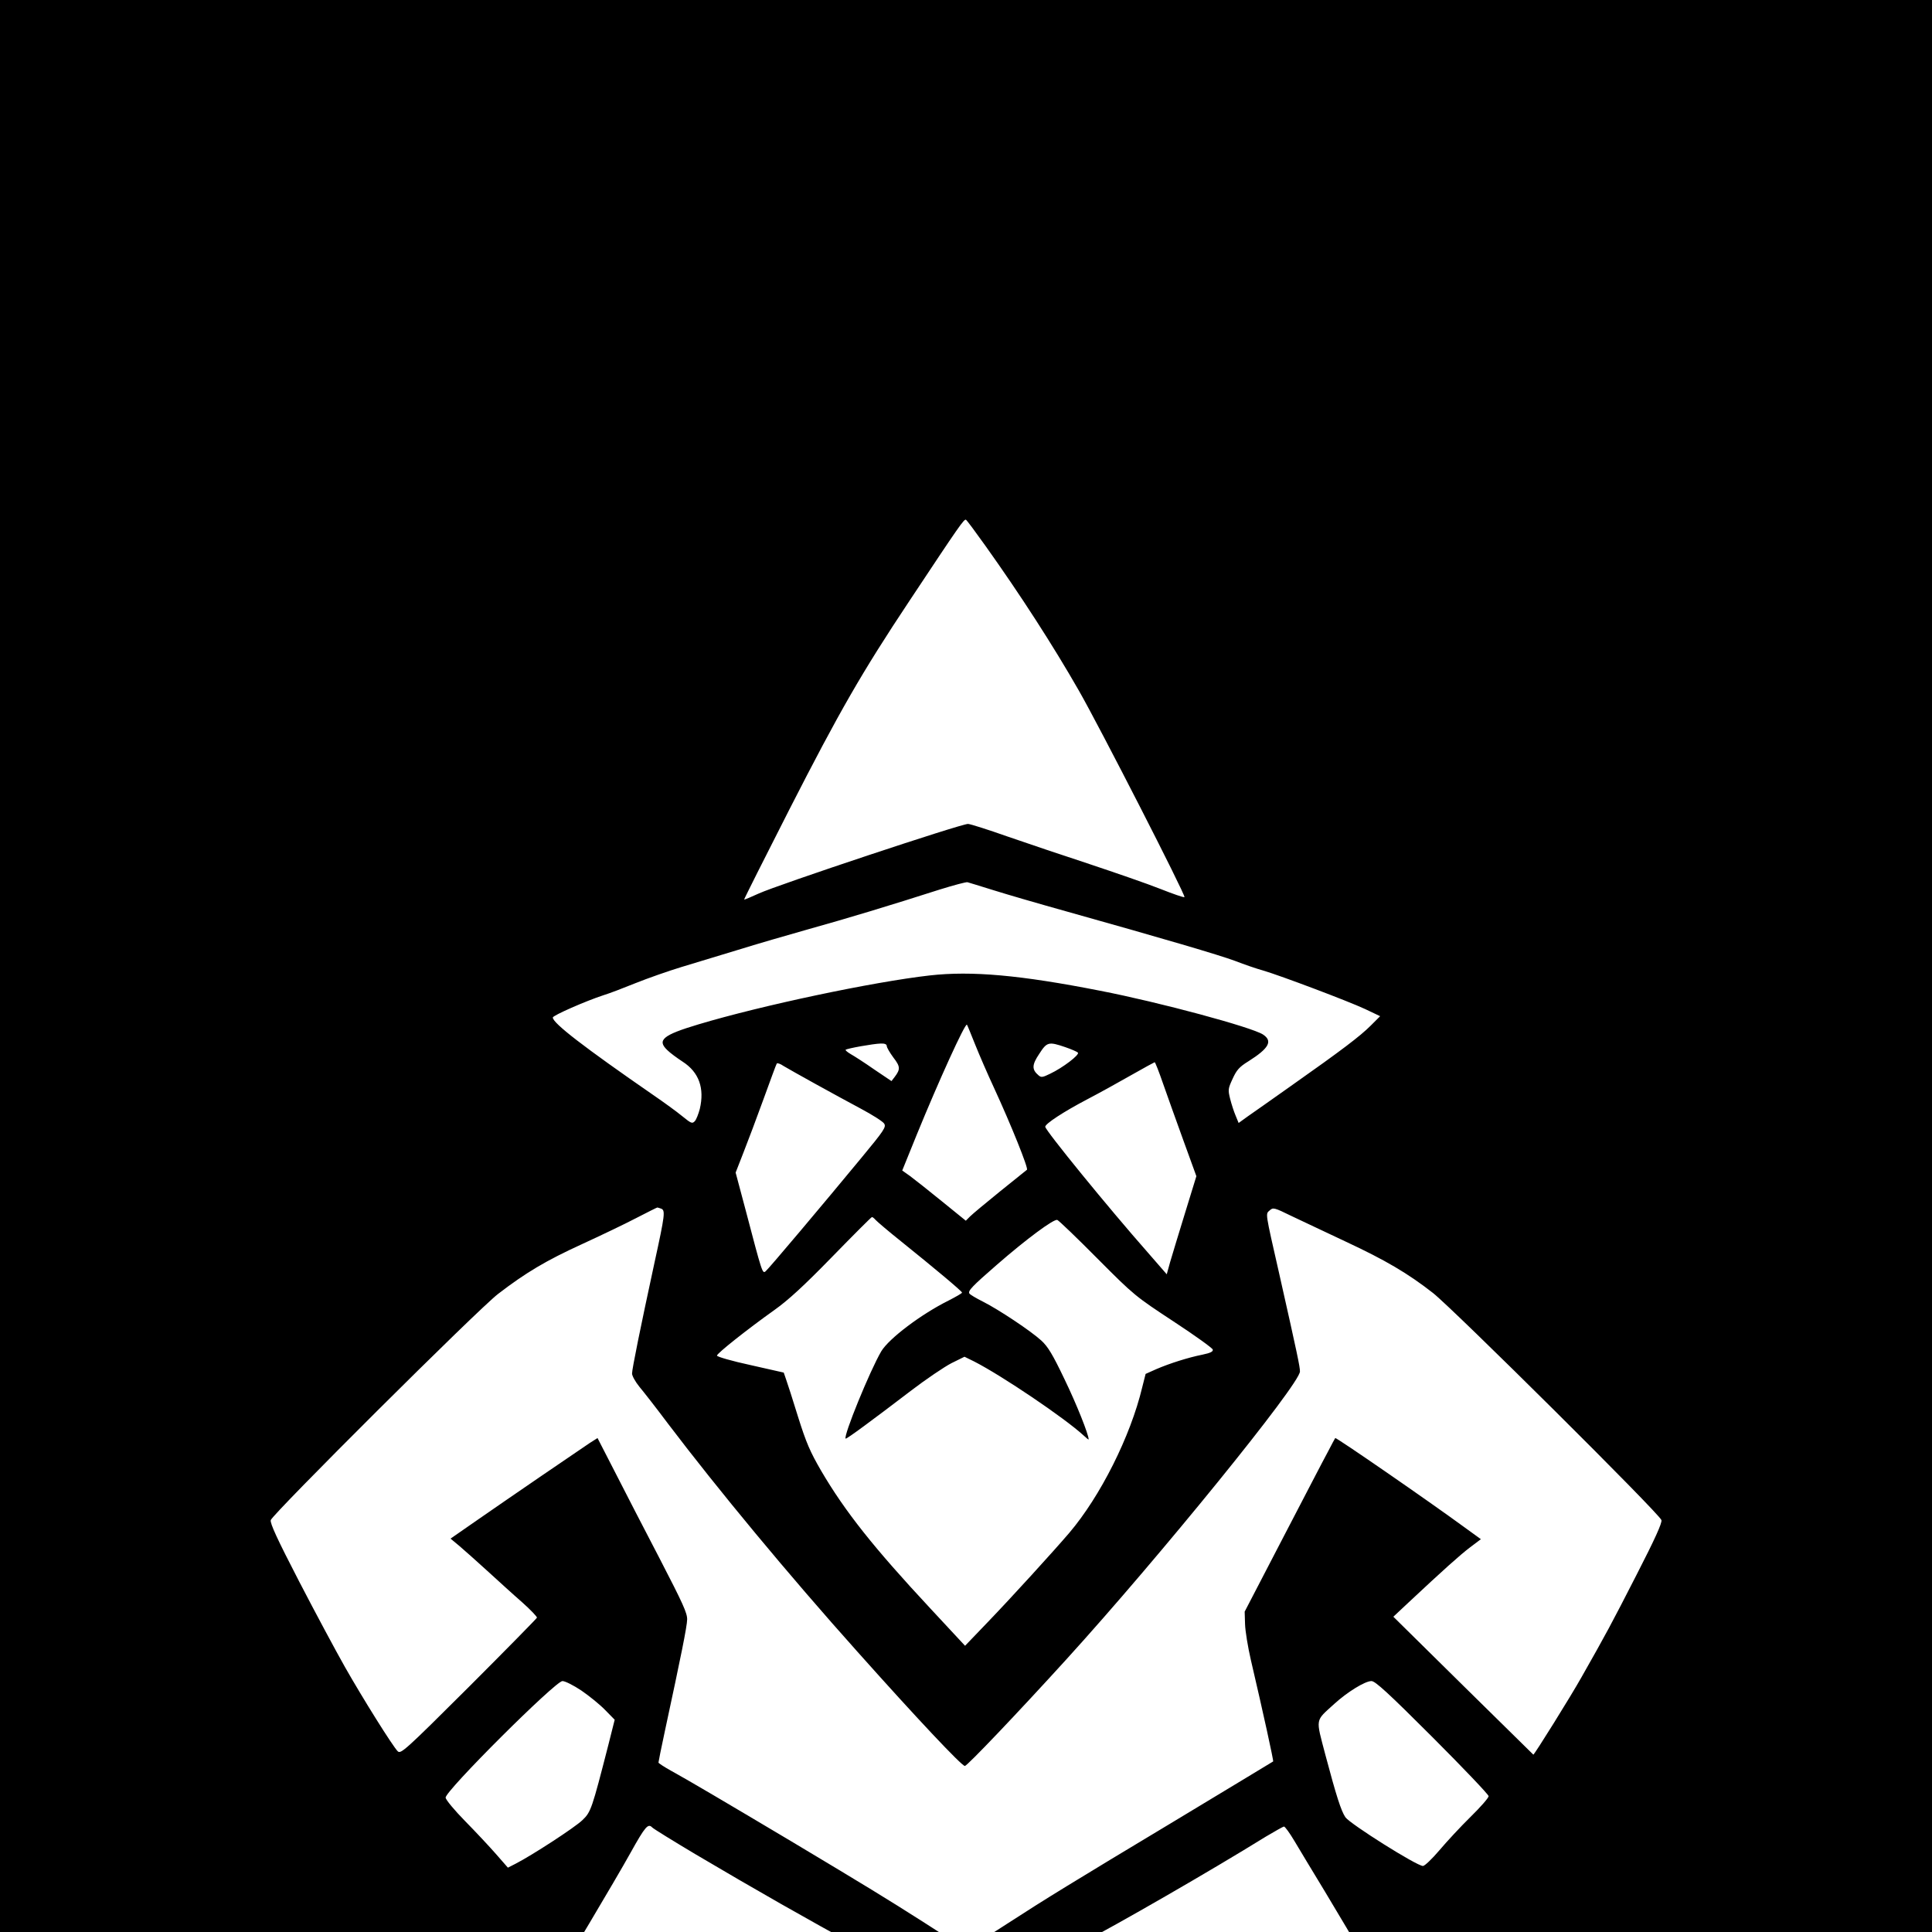
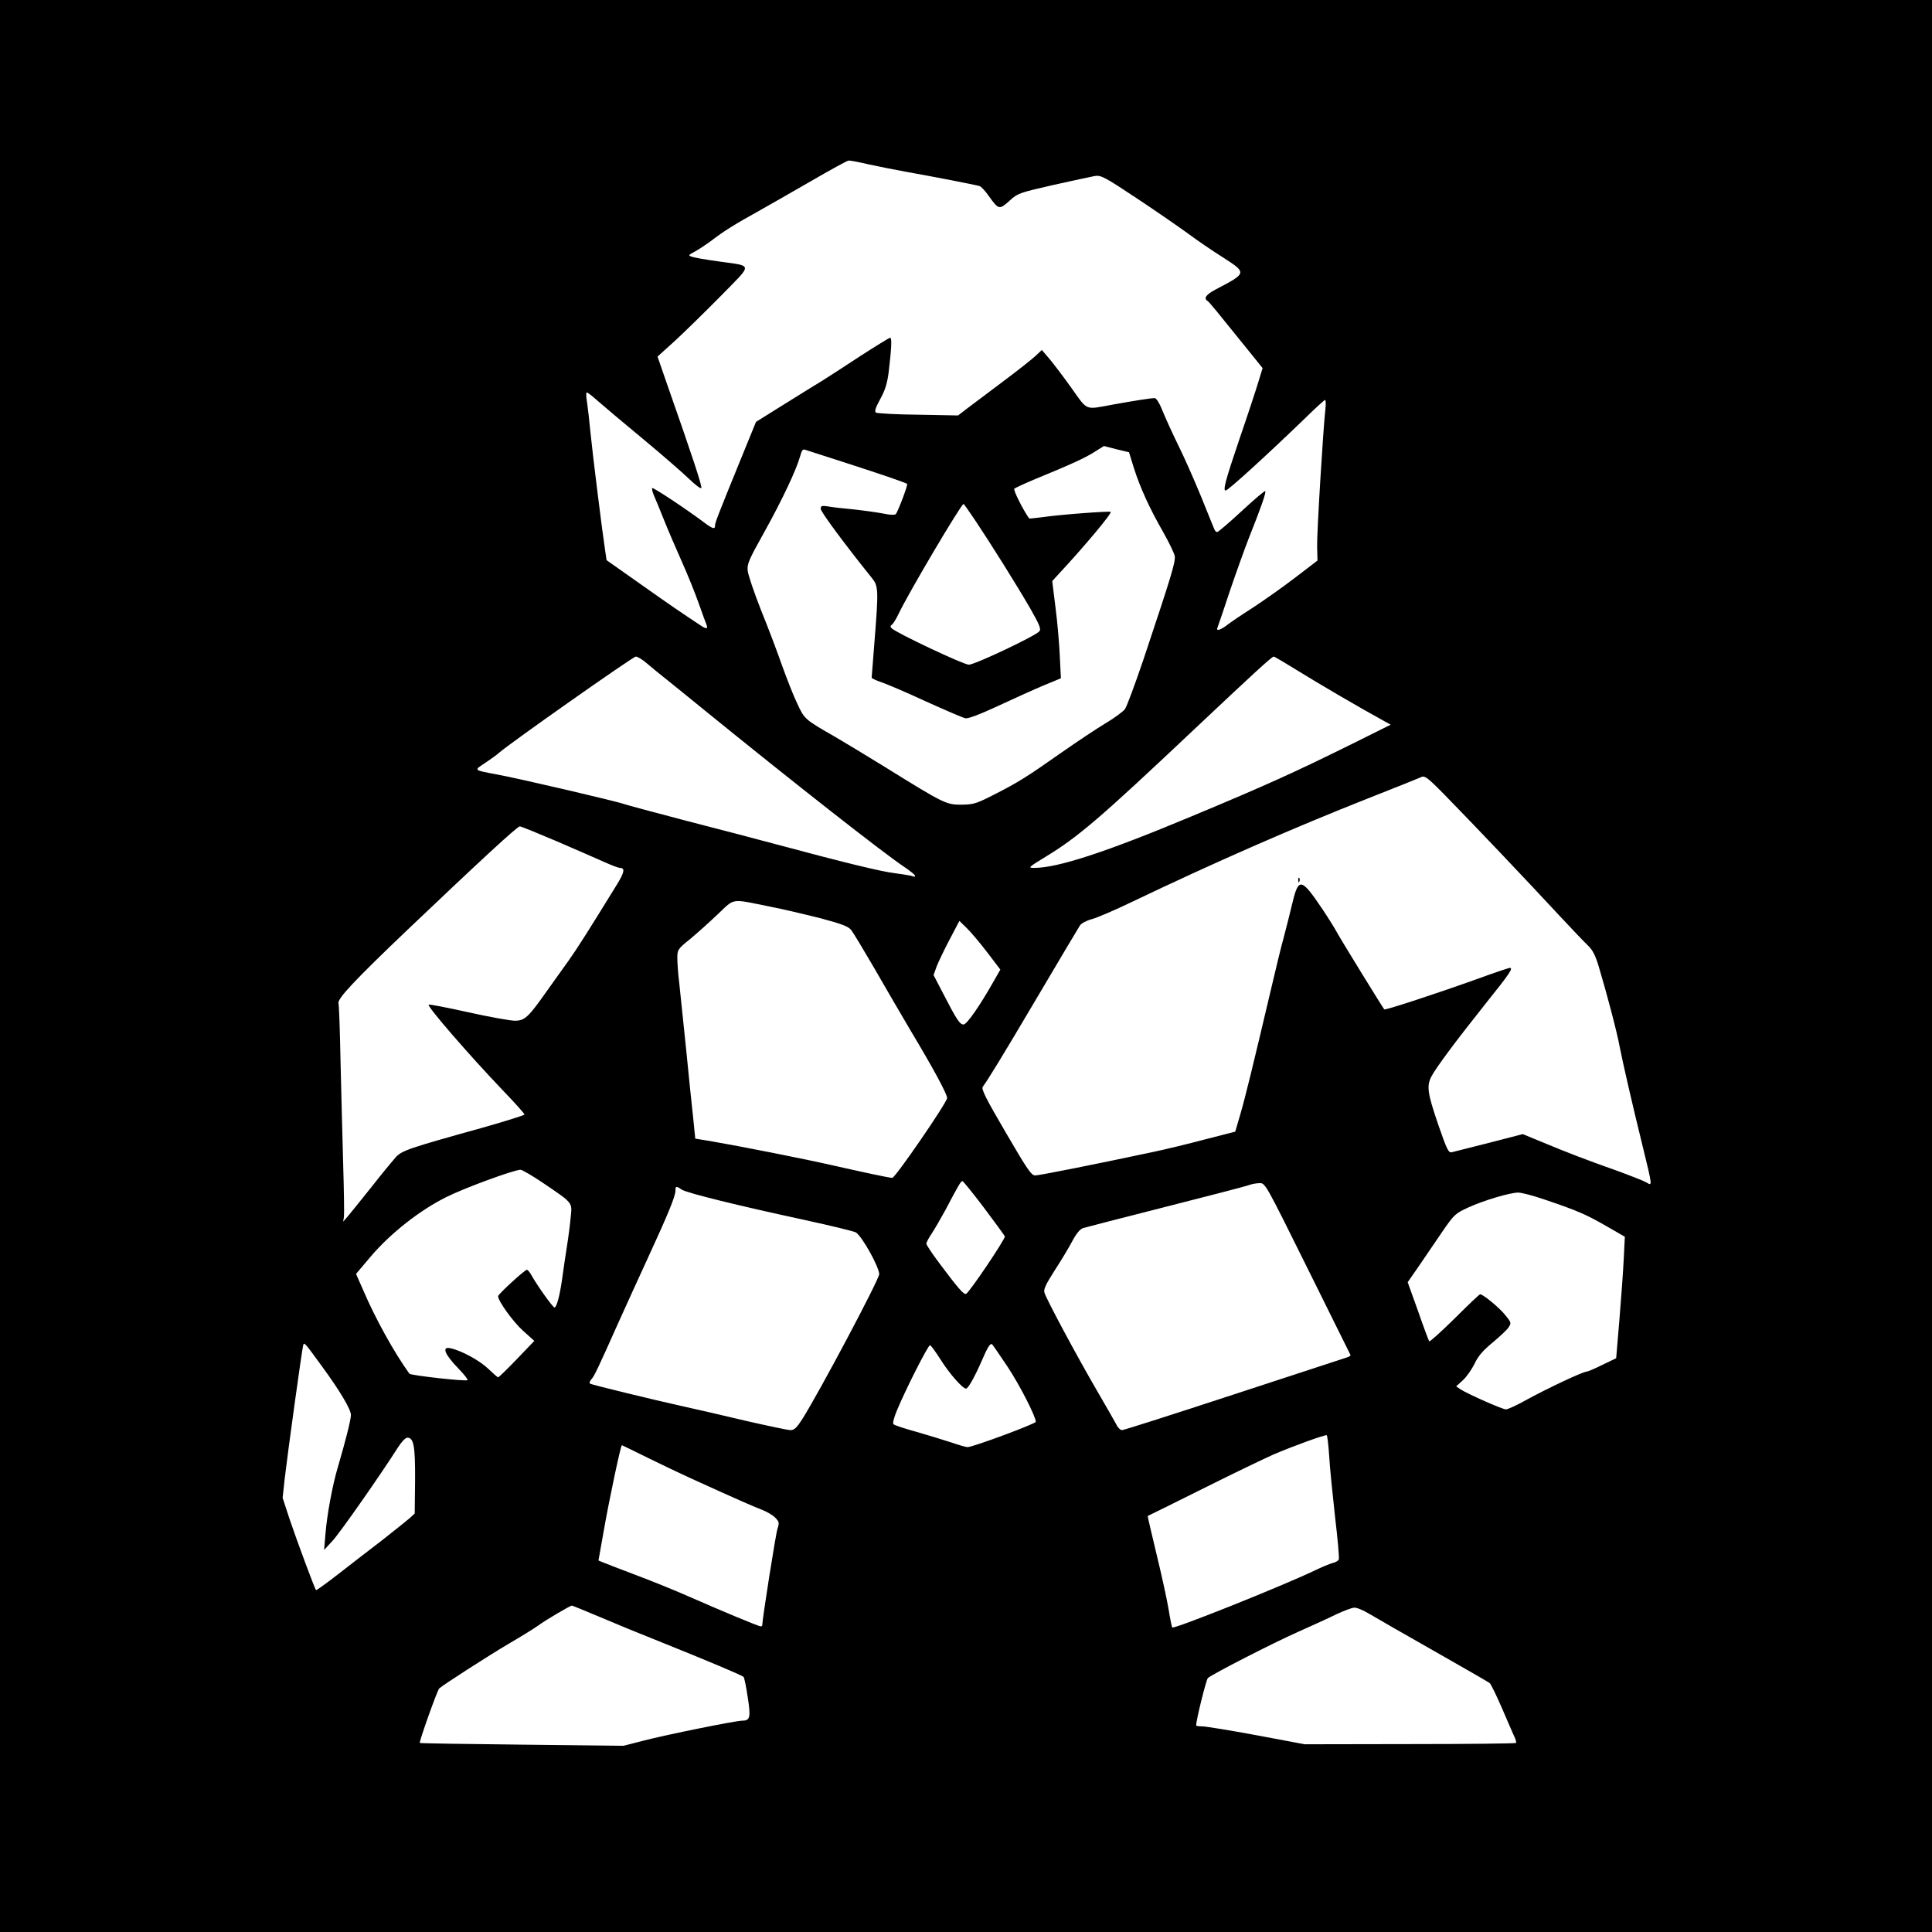
<svg xmlns="http://www.w3.org/2000/svg" version="1.0" width="1024" height="1024" viewBox="0 0 1024 1024" preserveAspectRatio="xMidYMid meet">
  <rect width="1024" height="1024" fill="white" />
-   <g transform="translate(0,1536) scale(0.1,-0.1)" fill="#000000" stroke="none">
-     <path d="M0 7680 l0 -7680 5120 0 5120 0 0 7680 0 7680 -5120 0 -5120 0 0 -7680z m5223 4787 c184 -258 359 -529 495 -767 109 -190 568 -1087 560 -1095 -3 -3 -61 17 -129 44 -68 27 -236 85 -374 131 -137 45 -333 111 -434 146 -102 36 -196 66 -210 67 -33 2 -1010 -323 -1110 -369 -41 -19 -75 -33 -77 -32 -1 2 107 217 240 478 265 519 384 726 636 1105 266 401 290 436 300 430 5 -3 51 -65 103 -138z m45 -1826 c70 -22 242 -72 382 -111 517 -145 810 -231 896 -263 49 -19 116 -42 149 -51 92 -27 450 -162 540 -204 l80 -38 -50 -50 c-56 -56 -152 -129 -423 -320 -100 -71 -204 -144 -230 -162 l-47 -34 -16 39 c-9 21 -22 61 -29 89 -12 48 -11 54 13 106 21 46 35 63 84 93 109 69 130 107 77 142 -61 39 -545 170 -864 232 -422 83 -680 106 -902 81 -300 -34 -892 -159 -1228 -260 -187 -56 -219 -83 -163 -136 15 -15 52 -42 81 -61 87 -56 117 -141 91 -251 -7 -26 -18 -55 -26 -64 -14 -15 -19 -13 -67 26 -29 24 -98 74 -152 111 -369 255 -534 382 -534 412 0 11 176 88 268 118 30 9 106 38 170 64 65 26 173 64 242 85 69 21 204 62 300 91 96 30 265 79 375 110 198 55 433 126 695 210 74 23 141 41 148 39 7 -2 70 -21 140 -43z m-100 -816 c22 -55 67 -159 101 -232 89 -193 183 -426 174 -433 -5 -4 -69 -56 -143 -115 -74 -60 -145 -119 -158 -132 l-23 -23 -127 103 c-70 57 -146 117 -169 134 l-41 29 77 190 c116 284 256 592 266 583 2 -2 21 -49 43 -104z m-468 -9 c0 -8 16 -35 35 -61 37 -48 38 -62 7 -103 l-17 -22 -92 62 c-50 35 -106 71 -124 81 -17 10 -29 20 -27 23 8 7 146 32 186 33 21 1 32 -4 32 -13z m946 -6 c32 -11 62 -24 67 -29 11 -11 -81 -81 -147 -112 -39 -19 -47 -21 -61 -9 -37 31 -36 56 3 114 41 64 50 66 138 36z m-1326 -194 c74 -41 184 -101 244 -133 60 -32 115 -67 122 -78 12 -18 1 -35 -119 -180 -203 -246 -492 -589 -509 -603 -17 -14 -18 -11 -107 328 l-52 195 41 105 c23 58 71 186 107 285 36 99 67 184 70 188 3 4 19 -1 36 -13 18 -11 93 -53 167 -94z m1844 2 c22 -62 70 -198 108 -302 l69 -190 -60 -195 c-33 -108 -69 -225 -79 -260 l-18 -65 -100 115 c-209 237 -544 648 -544 667 0 16 98 80 220 144 69 36 177 96 240 132 63 36 117 65 120 66 3 0 23 -51 44 -112z m-2660 -664 c23 -9 21 -30 -35 -286 -75 -347 -119 -564 -119 -588 0 -12 17 -43 38 -69 21 -25 90 -113 152 -196 264 -348 638 -800 1005 -1210 314 -352 552 -605 569 -605 12 0 278 279 538 565 492 541 1238 1460 1238 1526 0 25 -13 88 -109 514 -77 339 -74 319 -51 340 18 16 23 15 117 -31 54 -26 183 -86 286 -135 210 -98 329 -168 462 -272 109 -86 1204 -1173 1211 -1204 4 -15 -35 -101 -132 -290 -135 -264 -162 -314 -292 -543 -56 -100 -250 -411 -255 -410 -1 1 -168 165 -372 366 l-370 365 80 75 c186 174 273 252 327 293 l57 43 -87 63 c-187 137 -682 479 -685 473 -1 -1 -19 -34 -39 -73 -21 -38 -128 -245 -239 -458 l-202 -389 2 -66 c1 -36 15 -122 31 -191 65 -278 121 -534 118 -537 -2 -2 -242 -146 -533 -322 -526 -316 -673 -406 -875 -537 -149 -97 -220 -136 -233 -128 -7 3 -100 63 -207 132 -204 130 -309 194 -705 431 -336 200 -558 331 -637 374 -38 21 -68 41 -68 44 0 4 15 79 34 167 87 404 117 553 118 591 1 34 -22 84 -144 320 -80 153 -187 361 -238 461 l-93 181 -41 -26 c-60 -40 -430 -293 -594 -407 l-144 -100 48 -40 c26 -22 93 -82 148 -132 56 -51 138 -126 183 -165 45 -40 80 -77 79 -82 -1 -4 -164 -170 -361 -367 -339 -338 -361 -357 -377 -341 -27 27 -187 283 -280 447 -47 83 -156 286 -242 452 -117 226 -155 309 -151 326 9 32 1099 1118 1205 1199 147 113 255 177 443 263 100 46 230 108 289 139 60 31 110 56 112 56 2 0 11 -3 20 -6z m1137 -60 c7 -8 69 -61 138 -116 174 -140 320 -262 320 -269 1 -3 -32 -22 -71 -42 -145 -72 -316 -201 -357 -269 -60 -102 -202 -450 -189 -463 4 -4 142 98 345 253 81 62 179 128 216 147 l69 34 51 -25 c147 -75 480 -300 580 -392 15 -14 27 -24 27 -21 0 26 -64 187 -128 319 -63 132 -88 173 -123 205 -56 51 -224 163 -309 206 -36 18 -68 37 -72 43 -9 14 15 39 145 152 156 136 303 245 321 238 8 -3 104 -95 213 -205 195 -196 201 -200 403 -333 113 -74 206 -141 208 -149 2 -11 -12 -18 -55 -27 -75 -15 -173 -46 -245 -77 l-56 -25 -18 -71 c-62 -260 -222 -578 -387 -772 -83 -97 -305 -341 -433 -474 l-119 -124 -185 199 c-298 320 -451 512 -578 729 -58 100 -79 148 -122 285 -28 91 -57 181 -64 200 l-12 35 -177 40 c-97 21 -177 44 -177 50 0 12 163 141 305 242 73 52 155 127 305 281 113 116 208 211 211 211 4 1 12 -6 20 -15z m-1560 -2494 c41 -28 98 -74 126 -103 l51 -52 -34 -135 c-87 -339 -92 -354 -137 -397 -40 -39 -268 -187 -354 -231 l-41 -21 -63 72 c-35 40 -108 118 -164 175 -55 56 -102 112 -103 124 -6 32 582 618 619 618 14 0 58 -22 100 -50z m4511 -247 c164 -164 298 -305 298 -313 0 -9 -43 -58 -96 -110 -53 -52 -127 -132 -165 -177 -39 -46 -78 -83 -87 -83 -33 0 -385 222 -411 258 -23 34 -48 112 -106 330 -52 199 -56 177 47 271 69 63 163 121 197 121 20 0 89 -63 323 -297z m-3904 -622 c311 -184 604 -351 861 -490 46 -25 85 -50 87 -56 3 -6 -33 -73 -79 -150 -45 -77 -154 -266 -241 -420 -88 -154 -170 -297 -183 -318 l-24 -38 -42 24 c-23 14 -121 68 -217 122 -164 92 -264 150 -605 350 -265 157 -329 195 -338 204 -13 13 39 111 216 406 82 138 181 306 219 375 78 140 93 157 115 134 8 -8 112 -72 231 -143z m3173 71 c25 -42 97 -162 161 -267 160 -265 307 -521 313 -548 6 -21 -9 -32 -152 -116 -87 -52 -207 -123 -268 -159 -186 -109 -626 -363 -707 -408 -92 -50 -78 -58 -170 106 -168 297 -365 641 -400 699 -21 36 -38 70 -38 76 0 5 60 41 133 77 179 92 680 380 977 564 47 28 90 52 95 53 6 0 31 -35 56 -77z m-3811 -1334 c19 -12 244 -138 500 -280 256 -142 466 -262 467 -266 2 -4 -40 -126 -93 -272 -53 -146 -119 -333 -147 -417 l-52 -152 -907 -1 c-883 0 -907 0 -900 19 8 20 303 299 459 433 117 101 270 218 370 282 l72 47 256 -136 c141 -75 261 -135 266 -133 6 2 -32 48 -83 103 -52 55 -142 155 -200 222 -97 111 -106 126 -102 155 32 238 44 335 44 373 0 25 3 45 8 45 4 0 23 -10 42 -22z m4193 -50 c4 -61 21 -198 41 -347 5 -31 -2 -41 -77 -120 -77 -82 -223 -243 -294 -324 -17 -21 -26 -37 -19 -37 7 0 127 61 266 135 139 74 255 135 257 135 8 0 188 -125 278 -193 97 -73 253 -210 440 -387 77 -73 150 -139 163 -147 12 -9 22 -24 22 -34 0 -19 -23 -19 -907 -17 l-906 3 -15 45 c-25 77 -222 632 -246 695 -13 33 -27 69 -30 81 -6 19 20 36 251 162 142 77 371 203 508 281 138 77 253 141 256 141 4 0 9 -33 12 -72z" />
+   <g transform="translate(0,1024) scale(0.1,-0.1)" fill="#000000" stroke="none">
+     <path d="M0 5120 l0 -5120 5120 0 5120 0 0 5120 0 5120 -5120 0 -5120 0 0 -5120z m4603 4249 c50 -11 142 -29 202 -40 129 -23 363 -68 386 -75 9 -2 31 -26 49 -52 54 -75 56 -75 113 -24 40 37 52 41 227 81 102 23 202 44 222 48 34 5 50 -3 226 -120 104 -69 225 -153 269 -185 44 -33 127 -90 186 -127 127 -82 127 -82 -41 -170 -49 -26 -64 -46 -42 -60 9 -5 51 -57 213 -258 l79 -98 -22 -72 c-12 -40 -57 -177 -101 -305 -74 -218 -88 -272 -73 -272 13 0 219 188 420 382 55 54 103 98 107 98 4 0 5 -21 2 -47 -12 -106 -46 -663 -44 -731 l2 -73 -119 -91 c-65 -50 -166 -121 -224 -159 -58 -37 -117 -77 -131 -88 -38 -30 -64 -38 -57 -20 3 8 34 97 67 198 34 100 80 228 102 284 62 155 91 238 85 244 -3 3 -59 -45 -125 -106 -66 -61 -124 -111 -130 -111 -5 0 -11 6 -14 13 -3 6 -35 86 -71 175 -37 90 -91 212 -120 270 -29 59 -66 140 -82 179 -18 46 -35 73 -44 73 -20 0 -115 -15 -225 -35 -146 -27 -129 -34 -215 87 -42 59 -95 129 -117 155 l-41 48 -33 -31 c-19 -18 -99 -81 -178 -140 -80 -60 -165 -124 -189 -142 l-44 -34 -212 4 c-116 1 -216 7 -223 11 -9 6 -3 25 22 71 26 47 37 82 45 142 15 127 18 184 8 184 -4 0 -76 -44 -158 -97 -82 -54 -173 -113 -202 -131 -29 -17 -120 -74 -202 -125 l-149 -93 -69 -169 c-137 -336 -148 -365 -148 -380 0 -22 -12 -19 -61 18 -92 69 -267 185 -272 180 -3 -3 1 -19 8 -37 8 -17 32 -76 54 -131 22 -55 65 -155 95 -222 30 -67 70 -166 89 -220 19 -54 38 -106 42 -115 9 -23 -3 -23 -36 0 -100 66 -154 103 -314 216 l-180 127 -7 47 c-16 104 -67 514 -78 626 -6 65 -15 140 -19 167 -5 27 -5 49 -1 49 4 0 30 -19 56 -43 27 -24 135 -115 239 -201 105 -87 216 -184 247 -214 32 -31 61 -53 65 -49 6 7 -45 162 -179 544 l-53 153 95 86 c52 48 161 155 243 238 169 173 171 154 -18 181 -66 9 -129 20 -140 25 -18 6 -16 9 15 25 19 10 60 37 90 59 66 51 126 88 245 154 50 28 176 100 280 160 105 61 196 111 203 111 7 1 54 -8 105 -20z m1407 -1610 c32 -101 82 -212 155 -339 30 -53 57 -109 61 -125 6 -31 -14 -97 -167 -555 -44 -129 -87 -246 -97 -259 -10 -13 -56 -47 -103 -75 -47 -28 -150 -97 -229 -152 -189 -133 -234 -161 -360 -225 -96 -49 -109 -53 -175 -54 -80 0 -91 5 -405 200 -91 56 -208 127 -261 158 -164 94 -165 95 -203 177 -20 41 -55 131 -80 200 -24 69 -74 202 -112 295 -37 94 -69 188 -71 210 -4 36 6 58 88 205 93 167 170 330 190 402 8 31 14 39 27 34 9 -3 100 -32 202 -65 217 -70 332 -110 338 -116 5 -5 -48 -145 -60 -160 -5 -5 -29 -5 -66 3 -31 6 -102 16 -157 22 -55 5 -117 12 -137 16 -33 5 -38 3 -38 -13 0 -16 130 -191 270 -365 36 -44 37 -61 15 -338 -8 -102 -15 -188 -15 -192 0 -3 22 -14 49 -23 27 -9 134 -54 237 -102 104 -47 199 -88 211 -90 14 -3 75 20 170 64 81 38 190 87 242 109 l94 39 -6 121 c-3 66 -13 182 -23 257 l-17 137 30 33 c139 149 287 326 280 334 -6 5 -265 -14 -361 -28 -38 -5 -70 -8 -71 -7 -29 39 -86 151 -79 158 5 4 54 27 109 50 195 80 266 113 315 144 l51 32 66 -17 67 -16 26 -84z m-842 -276 c83 -124 219 -341 292 -467 50 -88 59 -110 49 -122 -21 -25 -342 -177 -374 -177 -28 0 -384 168 -409 193 -8 8 -7 13 0 18 7 4 23 30 36 57 53 112 331 581 345 584 1 1 29 -38 61 -86z m-1737 -761 c24 -21 71 -59 104 -85 33 -27 121 -97 195 -158 476 -387 957 -764 1063 -834 31 -21 57 -42 57 -47 0 -5 -4 -7 -9 -3 -6 3 -47 10 -93 16 -76 9 -262 54 -653 159 -82 22 -287 76 -455 119 -168 44 -317 84 -331 89 -36 14 -568 138 -674 157 -127 24 -125 21 -64 61 30 20 63 44 74 54 51 46 710 510 725 510 10 0 37 -17 61 -38z m3451 -39 c105 -65 314 -188 451 -263 l38 -21 -203 -101 c-299 -148 -459 -221 -853 -385 -454 -190 -709 -273 -833 -273 -35 0 -33 2 60 59 171 104 285 201 783 671 314 296 416 390 426 390 4 0 63 -35 131 -77z m808 -690 c131 -134 399 -416 577 -608 66 -71 135 -143 152 -159 22 -21 38 -52 55 -110 42 -140 97 -348 111 -426 17 -86 66 -301 125 -540 48 -197 48 -197 18 -178 -13 8 -84 36 -158 63 -153 54 -261 95 -402 154 l-97 40 -178 -46 c-98 -25 -187 -47 -198 -50 -18 -4 -26 13 -73 149 -56 164 -61 201 -36 251 23 45 126 184 286 385 130 162 150 192 130 192 -5 0 -83 -26 -173 -59 -226 -81 -487 -166 -492 -161 -12 15 -237 381 -252 410 -10 19 -45 75 -77 123 -110 163 -125 167 -157 35 -12 -51 -33 -133 -46 -183 -14 -49 -45 -178 -70 -285 -94 -399 -135 -567 -161 -656 l-27 -92 -156 -40 c-86 -23 -210 -53 -276 -67 -291 -62 -605 -125 -628 -125 -21 0 -41 30 -156 227 -106 181 -131 231 -122 243 30 41 100 155 292 480 115 195 216 364 223 375 7 11 35 26 62 33 27 7 123 48 214 92 435 208 852 391 1260 552 140 55 262 104 270 108 22 12 35 2 160 -127z m-4739 -212 c101 -44 215 -93 252 -110 38 -17 75 -31 82 -31 29 0 25 -23 -15 -88 -153 -248 -207 -334 -258 -406 -32 -44 -85 -119 -118 -165 -93 -132 -113 -151 -165 -151 -24 0 -136 20 -248 45 -112 25 -206 43 -209 40 -9 -9 210 -262 391 -452 65 -67 117 -126 117 -130 0 -4 -105 -37 -233 -73 -378 -105 -416 -118 -449 -153 -16 -18 -74 -88 -128 -157 -55 -69 -111 -138 -125 -155 l-26 -30 4 26 c2 15 0 139 -4 275 -4 137 -10 382 -14 544 -3 162 -8 302 -11 312 -7 24 85 122 366 390 391 372 582 548 595 548 7 0 95 -36 196 -79z m1124 -345 c72 -14 195 -43 274 -63 116 -31 147 -43 163 -63 11 -14 65 -104 121 -200 55 -96 143 -247 195 -335 120 -200 192 -334 192 -355 -1 -24 -276 -425 -291 -423 -26 2 -163 32 -314 66 -148 34 -493 102 -650 129 l-80 13 -11 110 c-7 61 -24 227 -38 370 -15 143 -31 299 -36 346 -6 47 -10 106 -10 131 0 44 2 48 68 101 37 31 103 90 147 132 91 86 66 82 270 41z m1157 -243 l70 -92 -33 -58 c-74 -131 -144 -233 -162 -233 -20 0 -37 26 -108 164 l-51 98 17 47 c10 25 41 90 69 143 l51 97 38 -37 c21 -20 70 -78 109 -129z m-2358 -1220 c164 -111 159 -105 151 -182 -3 -36 -12 -106 -20 -156 -8 -49 -19 -126 -25 -170 -13 -93 -30 -155 -41 -155 -9 0 -92 117 -121 169 -9 17 -21 31 -25 31 -12 0 -153 -130 -153 -140 0 -26 81 -138 133 -184 l59 -53 -93 -97 c-51 -53 -95 -96 -99 -96 -3 0 -27 21 -53 46 -45 43 -140 95 -199 108 -49 11 -32 -32 45 -111 28 -29 48 -55 45 -58 -8 -8 -301 25 -308 34 -82 114 -182 295 -245 443 l-38 86 77 91 c105 124 262 247 401 316 98 49 357 144 394 145 8 0 60 -30 115 -67z m2341 -134 c58 -77 108 -146 111 -152 4 -12 -189 -299 -206 -305 -12 -4 -42 30 -137 157 -40 53 -73 102 -73 109 0 7 13 32 29 55 15 23 47 78 71 122 71 135 83 155 91 155 4 0 55 -63 114 -141z m1715 -321 c123 -249 226 -456 228 -460 2 -3 -7 -9 -20 -13 -13 -4 -282 -92 -599 -196 -317 -104 -583 -189 -592 -189 -8 0 -22 12 -29 28 -8 15 -57 101 -110 192 -105 181 -261 472 -272 508 -6 18 6 43 53 117 34 52 76 122 94 156 22 42 42 65 58 70 13 4 211 55 439 113 228 58 426 109 440 115 14 5 39 10 56 10 30 1 31 -1 254 -451z m-3317 417 c27 -18 299 -85 647 -160 146 -32 271 -62 278 -68 37 -29 121 -183 122 -220 0 -28 -318 -627 -408 -769 -29 -45 -42 -58 -62 -58 -14 0 -122 23 -240 50 -118 28 -264 62 -325 75 -167 37 -486 115 -497 121 -5 3 -3 13 6 23 16 17 32 51 146 306 35 77 104 230 155 340 107 232 145 325 145 354 0 25 4 26 33 6z m4577 -54 c171 -58 215 -77 323 -139 l99 -57 -6 -120 c-3 -66 -14 -211 -23 -322 l-17 -202 -73 -35 c-40 -20 -78 -36 -84 -36 -19 0 -206 -88 -312 -146 -53 -30 -105 -54 -115 -54 -19 0 -199 80 -239 105 l-25 17 35 32 c20 18 47 57 62 87 19 41 44 70 96 113 38 32 77 68 85 81 15 23 14 26 -18 65 -31 39 -117 110 -133 110 -4 0 -65 -58 -136 -129 -71 -70 -132 -125 -134 -120 -3 4 -30 76 -59 160 l-55 153 59 85 c32 47 88 129 124 182 64 93 69 97 138 129 83 38 219 78 263 79 17 1 82 -16 145 -38z m-6482 -885 c93 -127 152 -226 152 -256 0 -25 -31 -146 -69 -275 -29 -97 -58 -254 -66 -355 l-7 -85 46 50 c40 44 253 348 345 493 19 30 40 52 50 52 34 0 42 -45 41 -227 l-2 -175 -26 -24 c-15 -13 -81 -66 -146 -117 -66 -50 -171 -132 -233 -180 -63 -49 -116 -87 -118 -85 -7 7 -104 269 -140 376 l-37 113 11 102 c16 138 92 688 98 707 5 17 5 18 101 -114z m3633 -1 c64 -97 148 -261 149 -291 0 -10 -333 -134 -362 -134 -8 0 -47 11 -87 25 -39 13 -122 38 -184 56 -62 17 -116 35 -121 40 -6 5 2 36 19 76 45 109 164 343 174 343 5 0 30 -35 57 -77 44 -71 116 -153 134 -153 11 0 44 58 81 142 35 82 49 103 59 91 4 -4 40 -57 81 -118z m1704 -472 c3 -60 18 -204 31 -322 14 -117 23 -219 20 -226 -2 -7 -17 -16 -32 -19 -15 -4 -59 -22 -98 -41 -174 -83 -744 -311 -753 -301 -2 2 -11 45 -19 95 -8 50 -37 182 -64 293 -27 112 -48 203 -47 203 1 0 135 66 297 147 162 81 329 161 370 179 105 45 274 106 282 102 3 -1 9 -51 13 -110z m-3613 -9 c73 -36 178 -86 233 -111 255 -116 324 -146 371 -164 28 -11 61 -30 74 -44 20 -21 21 -27 11 -57 -9 -25 -81 -482 -81 -513 0 -3 -4 -5 -9 -5 -10 0 -205 81 -396 165 -66 29 -187 78 -270 109 -82 31 -160 61 -171 66 l-22 9 29 163 c28 160 89 448 95 448 2 0 63 -30 136 -66z m-256 -843 c77 -33 218 -91 314 -129 269 -108 444 -182 451 -190 4 -4 14 -52 22 -107 17 -108 13 -125 -30 -125 -33 0 -401 -74 -527 -107 l-101 -26 -538 6 c-297 3 -541 7 -542 9 -5 5 93 280 103 289 21 19 263 175 372 239 69 40 139 84 155 96 35 26 167 104 176 104 3 0 69 -27 145 -59z m4082 15 c70 -41 136 -79 412 -236 118 -67 220 -126 226 -131 6 -5 35 -64 64 -131 29 -68 59 -136 66 -152 8 -16 12 -32 9 -34 -3 -3 -256 -6 -563 -6 l-557 -1 -256 48 c-140 26 -270 47 -287 47 -18 0 -32 2 -32 5 0 30 53 242 62 251 22 20 345 186 483 247 72 32 162 73 200 92 39 18 81 34 93 34 13 1 49 -14 80 -33z" />
+     <path d="M6881 5574 c0 -11 3 -14 6 -6 3 7 2 16 -1 19 -3 4 -6 -2 -5 -13z" />
  </g>
</svg>
